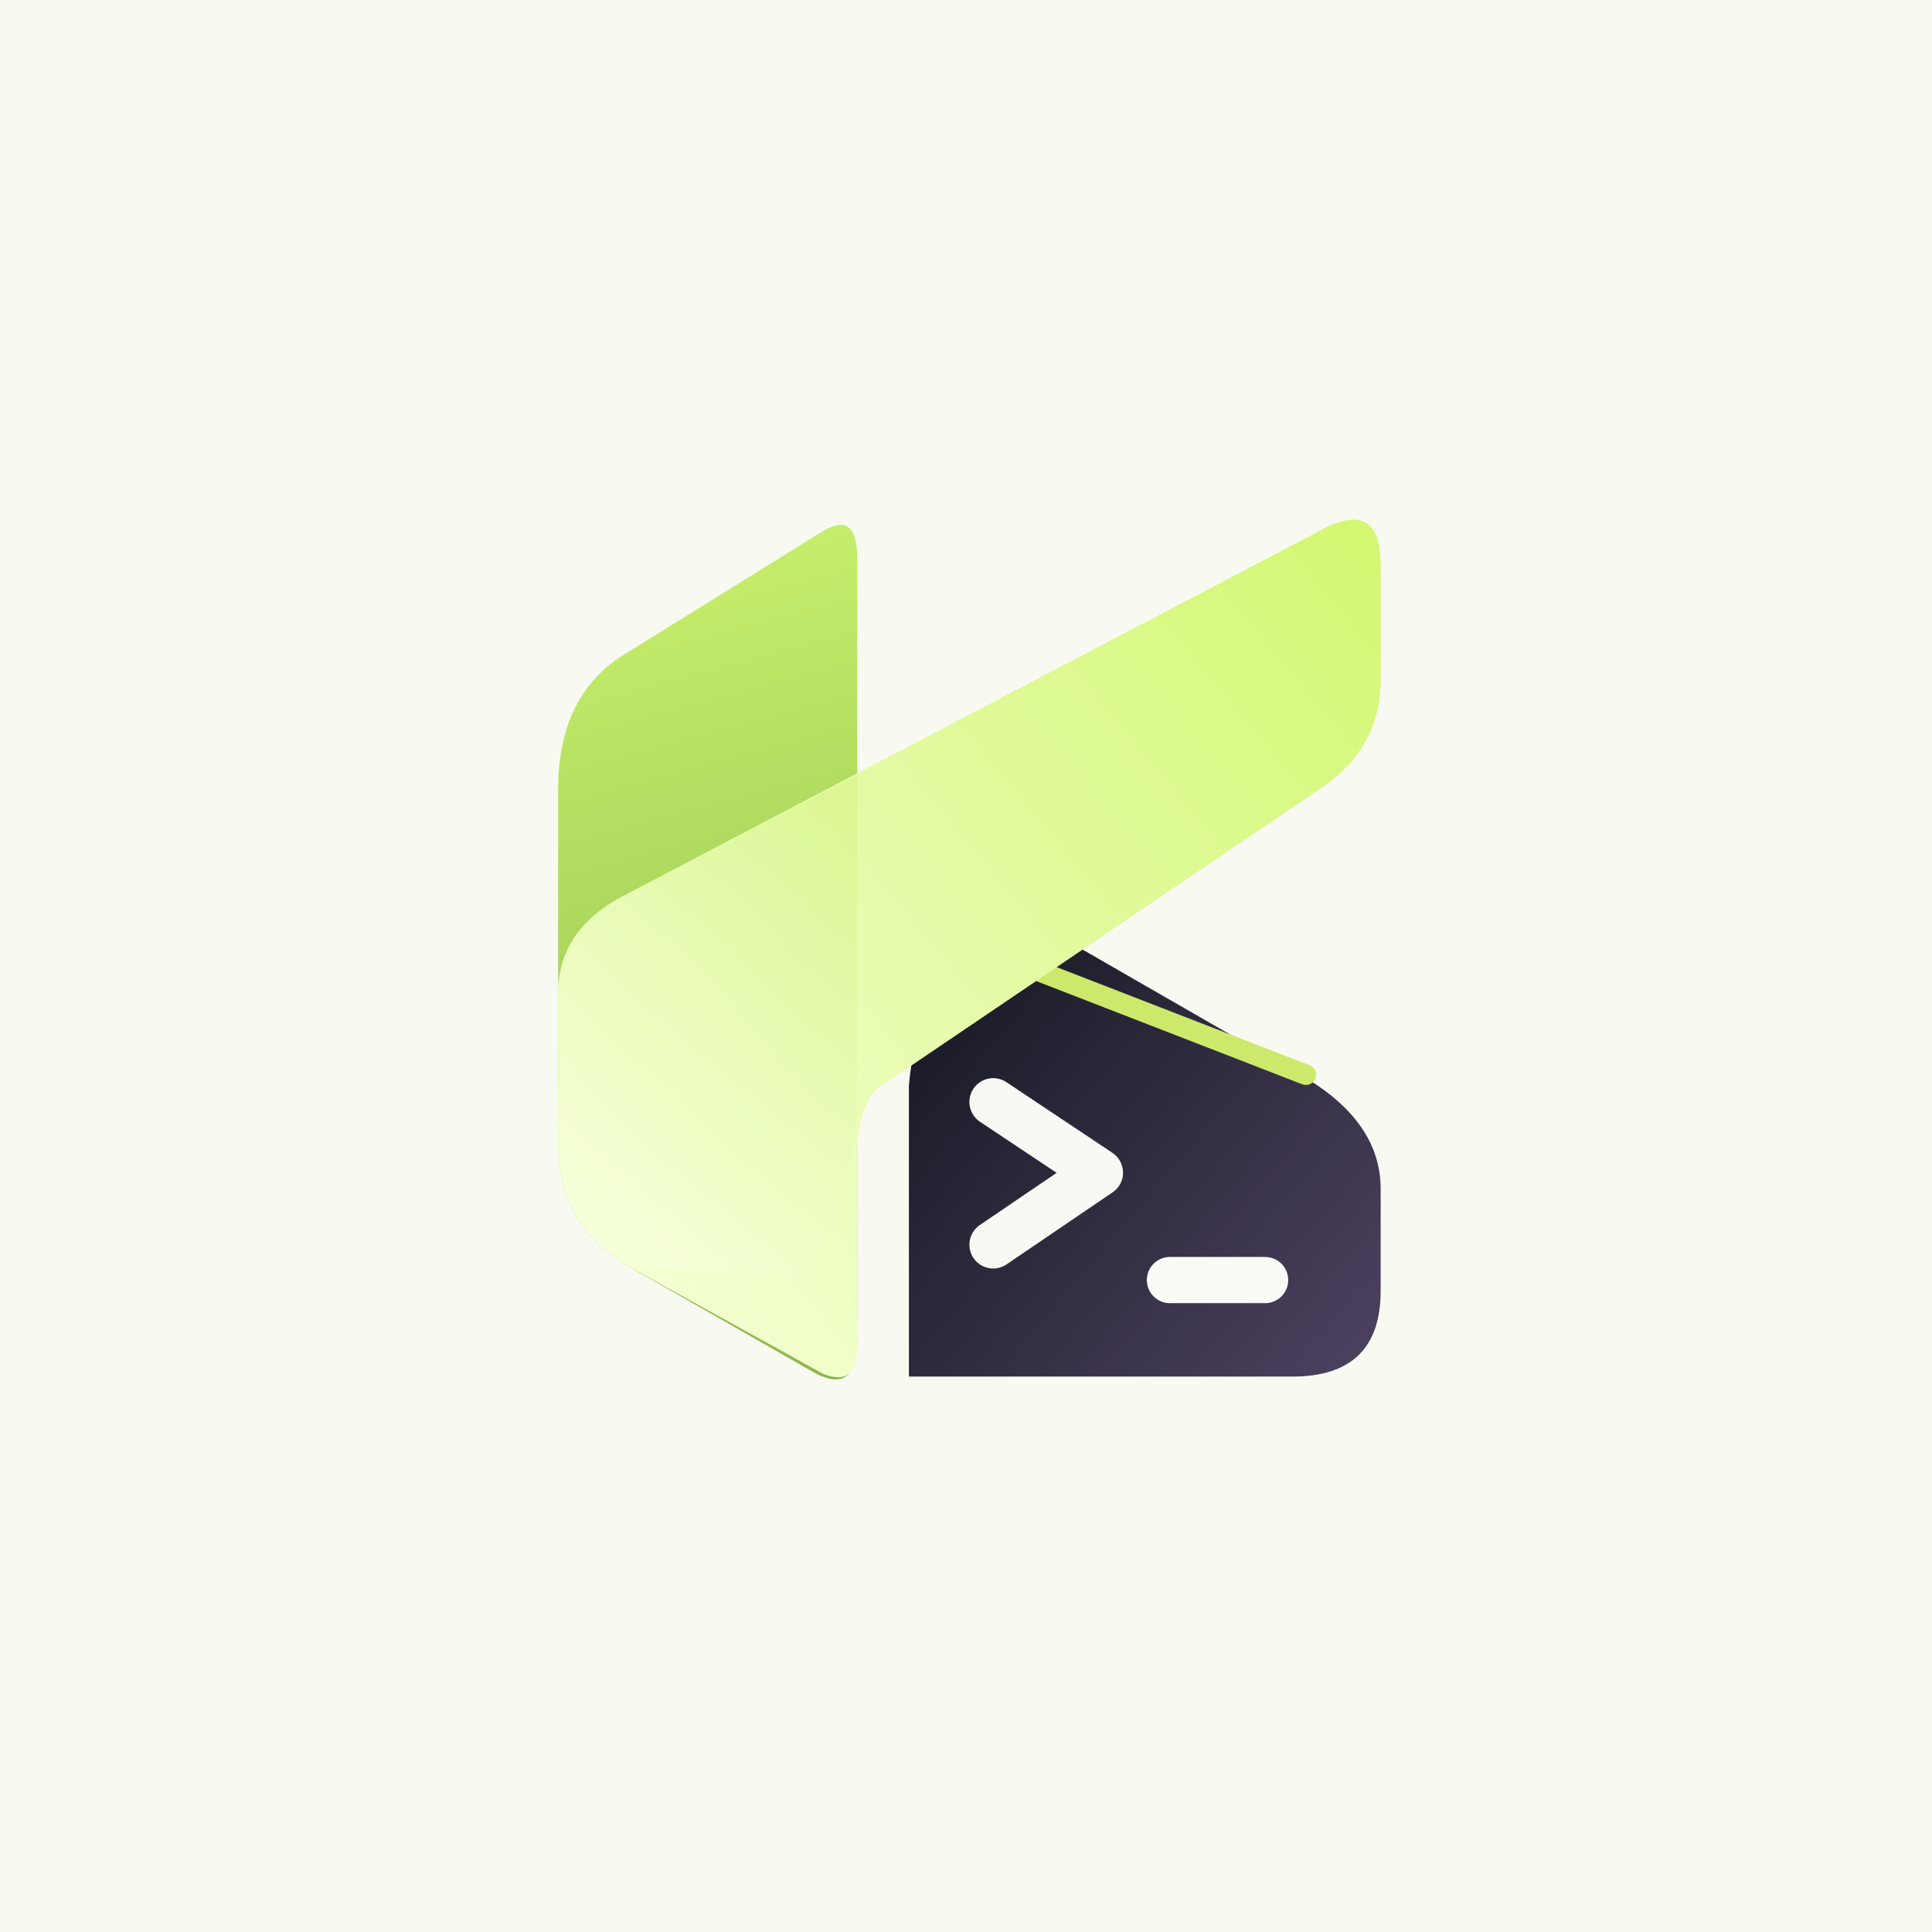
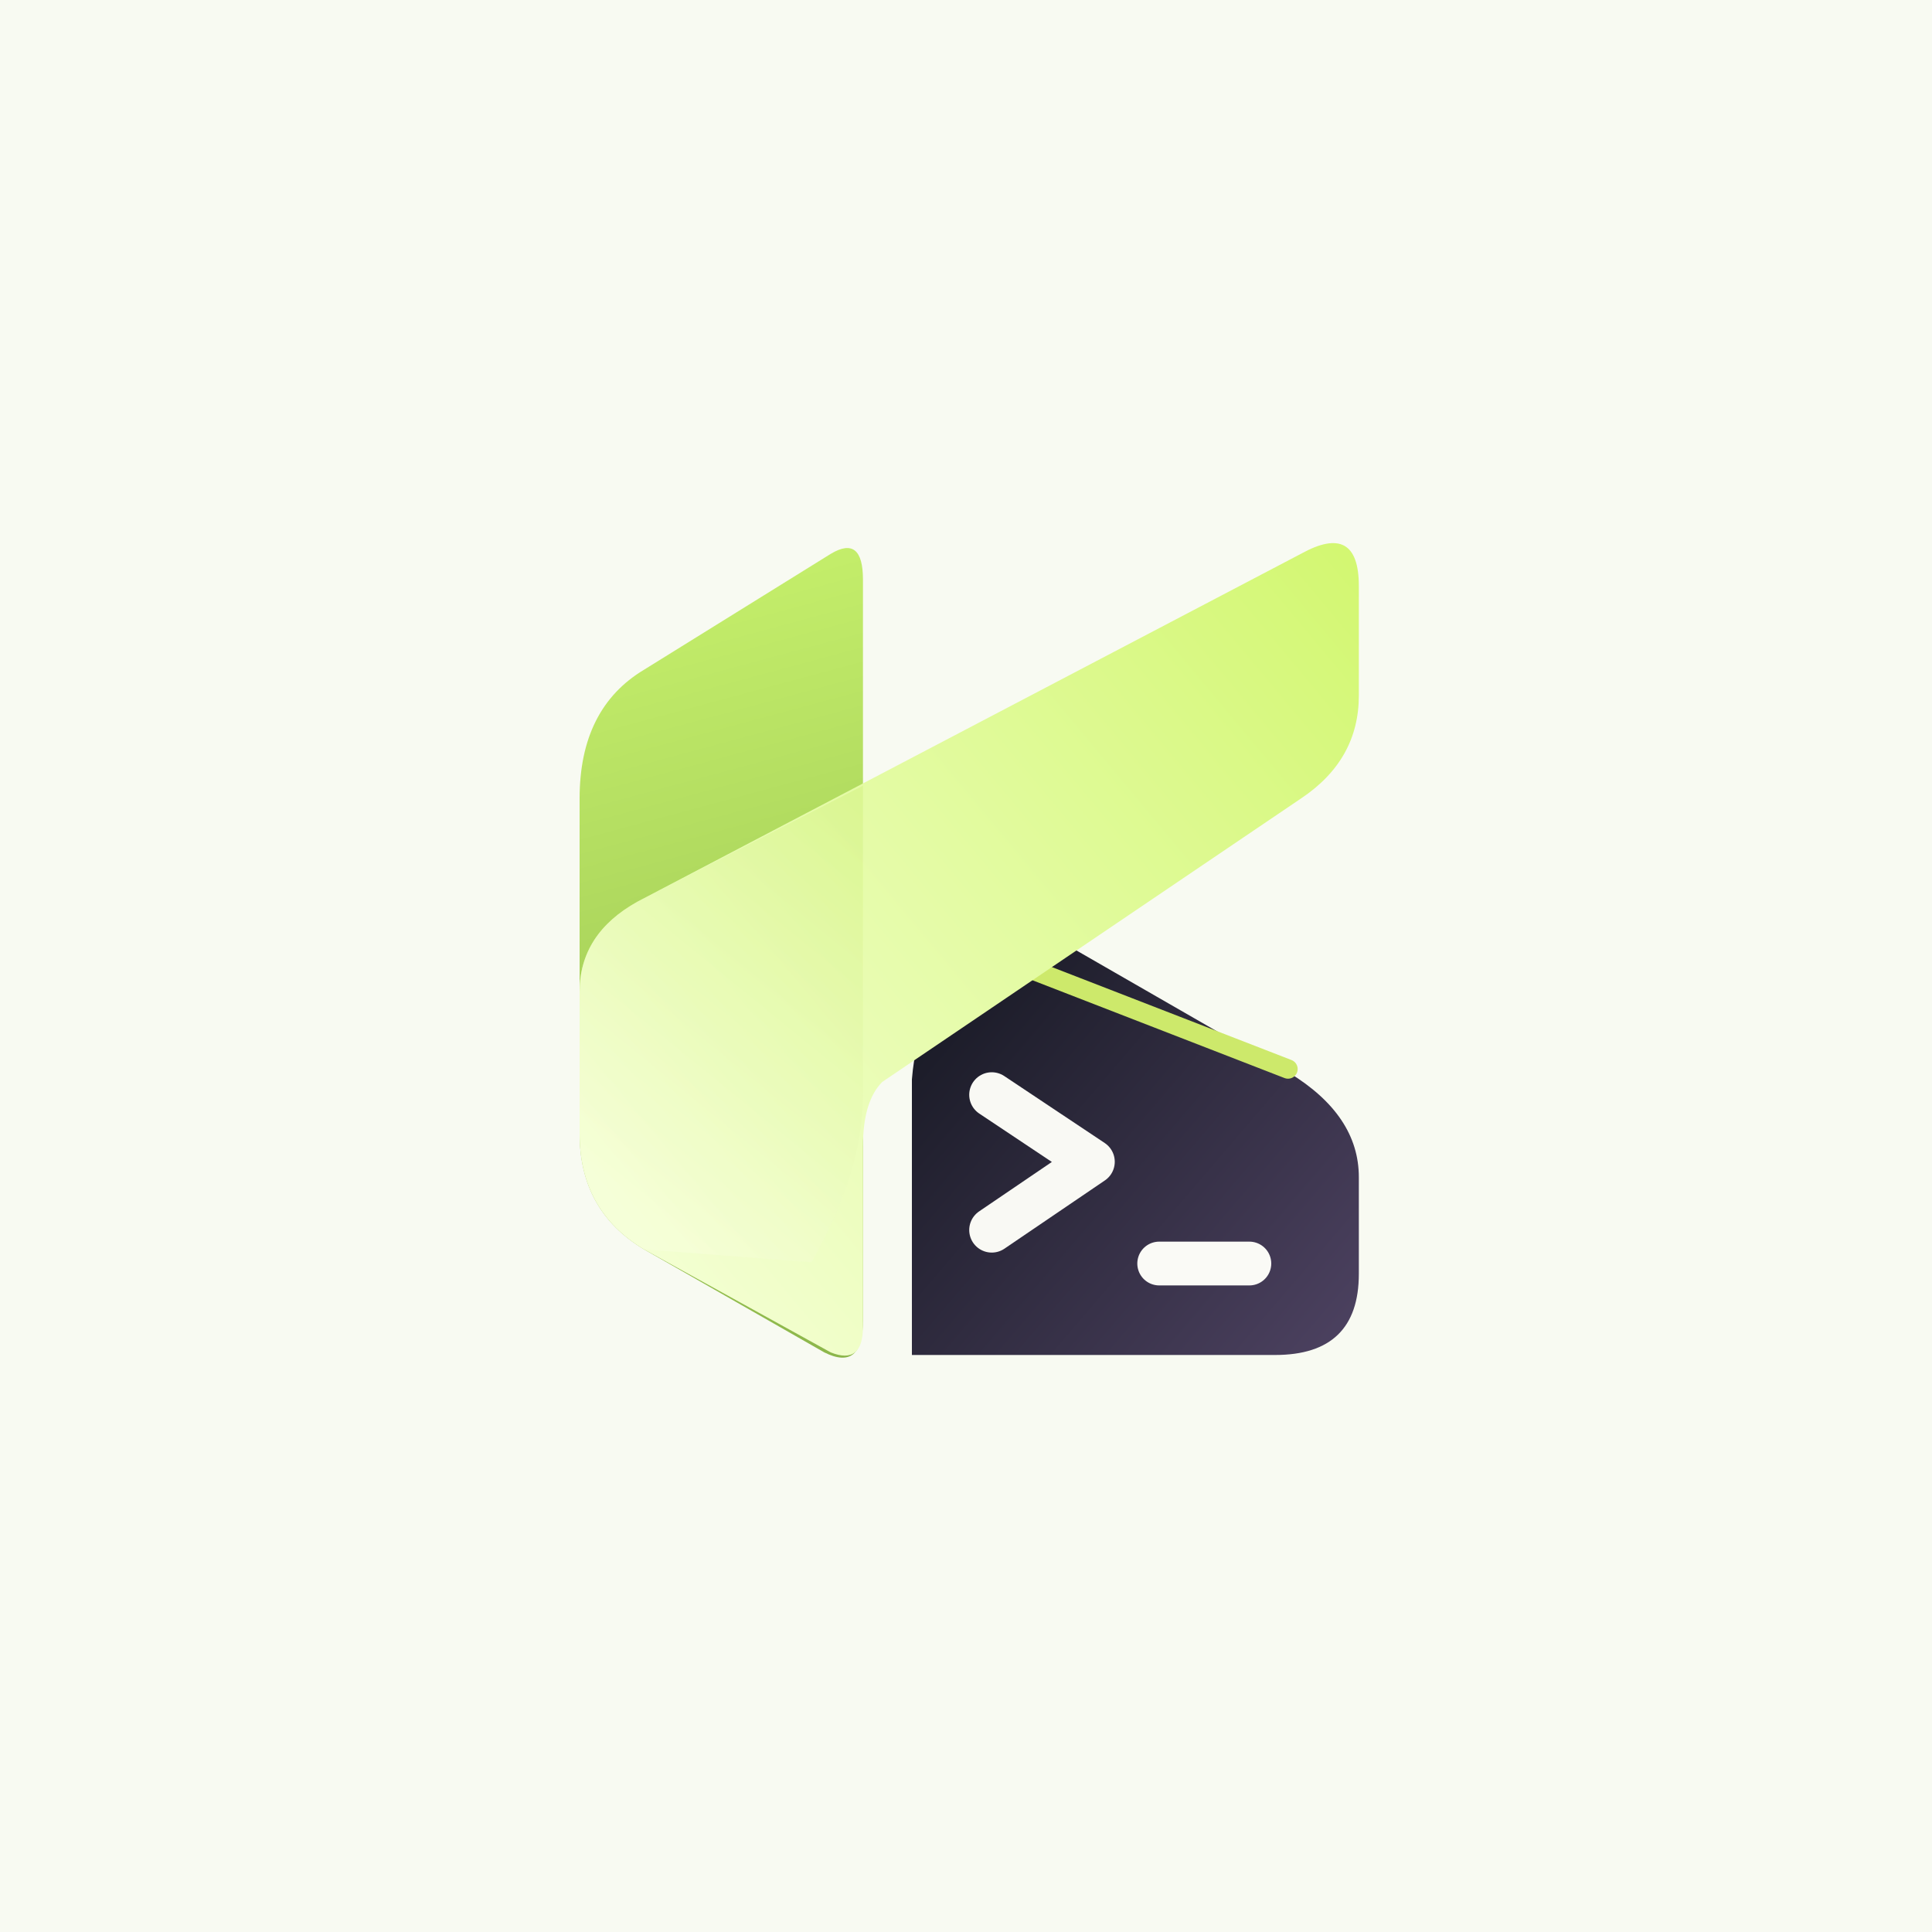
<svg xmlns="http://www.w3.org/2000/svg" width="108" height="108" viewBox="0 0 108 108" aria-label="Klyro Shell brand mark">
  <defs>
    <linearGradient id="stem" gradientUnits="userSpaceOnUse" x1="29" y1="22" x2="46" y2="85">
      <stop offset="0" stop-color="#C7F16C" />
      <stop offset="1" stop-color="#8BB54A" />
    </linearGradient>
    <linearGradient id="panel" gradientUnits="userSpaceOnUse" x1="49" y1="54" x2="84" y2="84">
      <stop offset="0" stop-color="#151721" />
      <stop offset="1" stop-color="#4D4261" />
    </linearGradient>
    <linearGradient id="ribbon" gradientUnits="userSpaceOnUse" x1="24" y1="73" x2="84" y2="23">
      <stop offset="0" stop-color="#F4FFD4" />
      <stop offset="1" stop-color="#D3F772" />
    </linearGradient>
    <linearGradient id="light" gradientUnits="userSpaceOnUse" x1="24" y1="69" x2="46" y2="42">
      <stop offset="0" stop-color="#FAFFE3" />
      <stop offset="1" stop-color="#CBEE71" />
    </linearGradient>
  </defs>
  <rect id="launcher-background" width="108" height="108" fill="#F8FAF2" />
-   <g id="mark" transform="translate(54 54) scale(.76) translate(-54 -54)">
+   <g id="mark" transform="translate(54 54) scale(.72) translate(-54 -54)">
    <g id="k-stem-layer">
      <path id="k-stem" fill="url(#stem)" d="M24,41 Q24,34 29,31 L43.5,22 Q46,20.5 46,24 L46,81.5 Q46,85.5 43,84 L29,76 Q24,73 24,67 Z" />
    </g>
    <g id="terminal-layer">
      <path id="terminal-panel" fill="url(#panel)" d="M49.8,62.8 Q50.3,56.7 54,53.7 L60.5,51.6 L79.1,62.3 Q84.5,65.6 84.5,70.4 L84.5,77.9 Q84.5,84.2 78,84.2 L49.8,84.2 Z" />
      <path id="terminal-glint" fill="none" stroke="#CDE96B" stroke-width="1.5" stroke-linecap="round" d="M54,52.3 L79,62" />
    </g>
    <g id="k-ribbon-layer">
      <path id="k-ribbon" fill="url(#ribbon)" d="M24,56 Q24,51.5 28.5,49 L80,22 Q84.5,19.5 84.5,24.5 L84.5,33 Q84.5,38 80,41 L47.5,63 Q46,64.5 46,68 L46,82 Q46,85 43.5,84 L29,76 Q24,73 24,67 Z" />
      <path id="k-highlight" fill="url(#light)" opacity=".36" d="M24,56 Q24,51.5 28.5,49 L46,40 L46,64 Q46,70 42,77 L29,76 Q24,73 24,67 Z" />
    </g>
    <g id="terminal-prompt-layer">
      <path id="prompt-chevron" fill="none" stroke="#F9F9F4" stroke-width="3.5" stroke-linejoin="round" stroke-linecap="round" d="M56,64 L63.8,69.2 L56,74.5" />
      <path id="prompt-underscore" fill="none" stroke="#FAFAF6" stroke-width="3.4" stroke-linecap="round" d="M69,77.1 H76" />
    </g>
  </g>
</svg>
